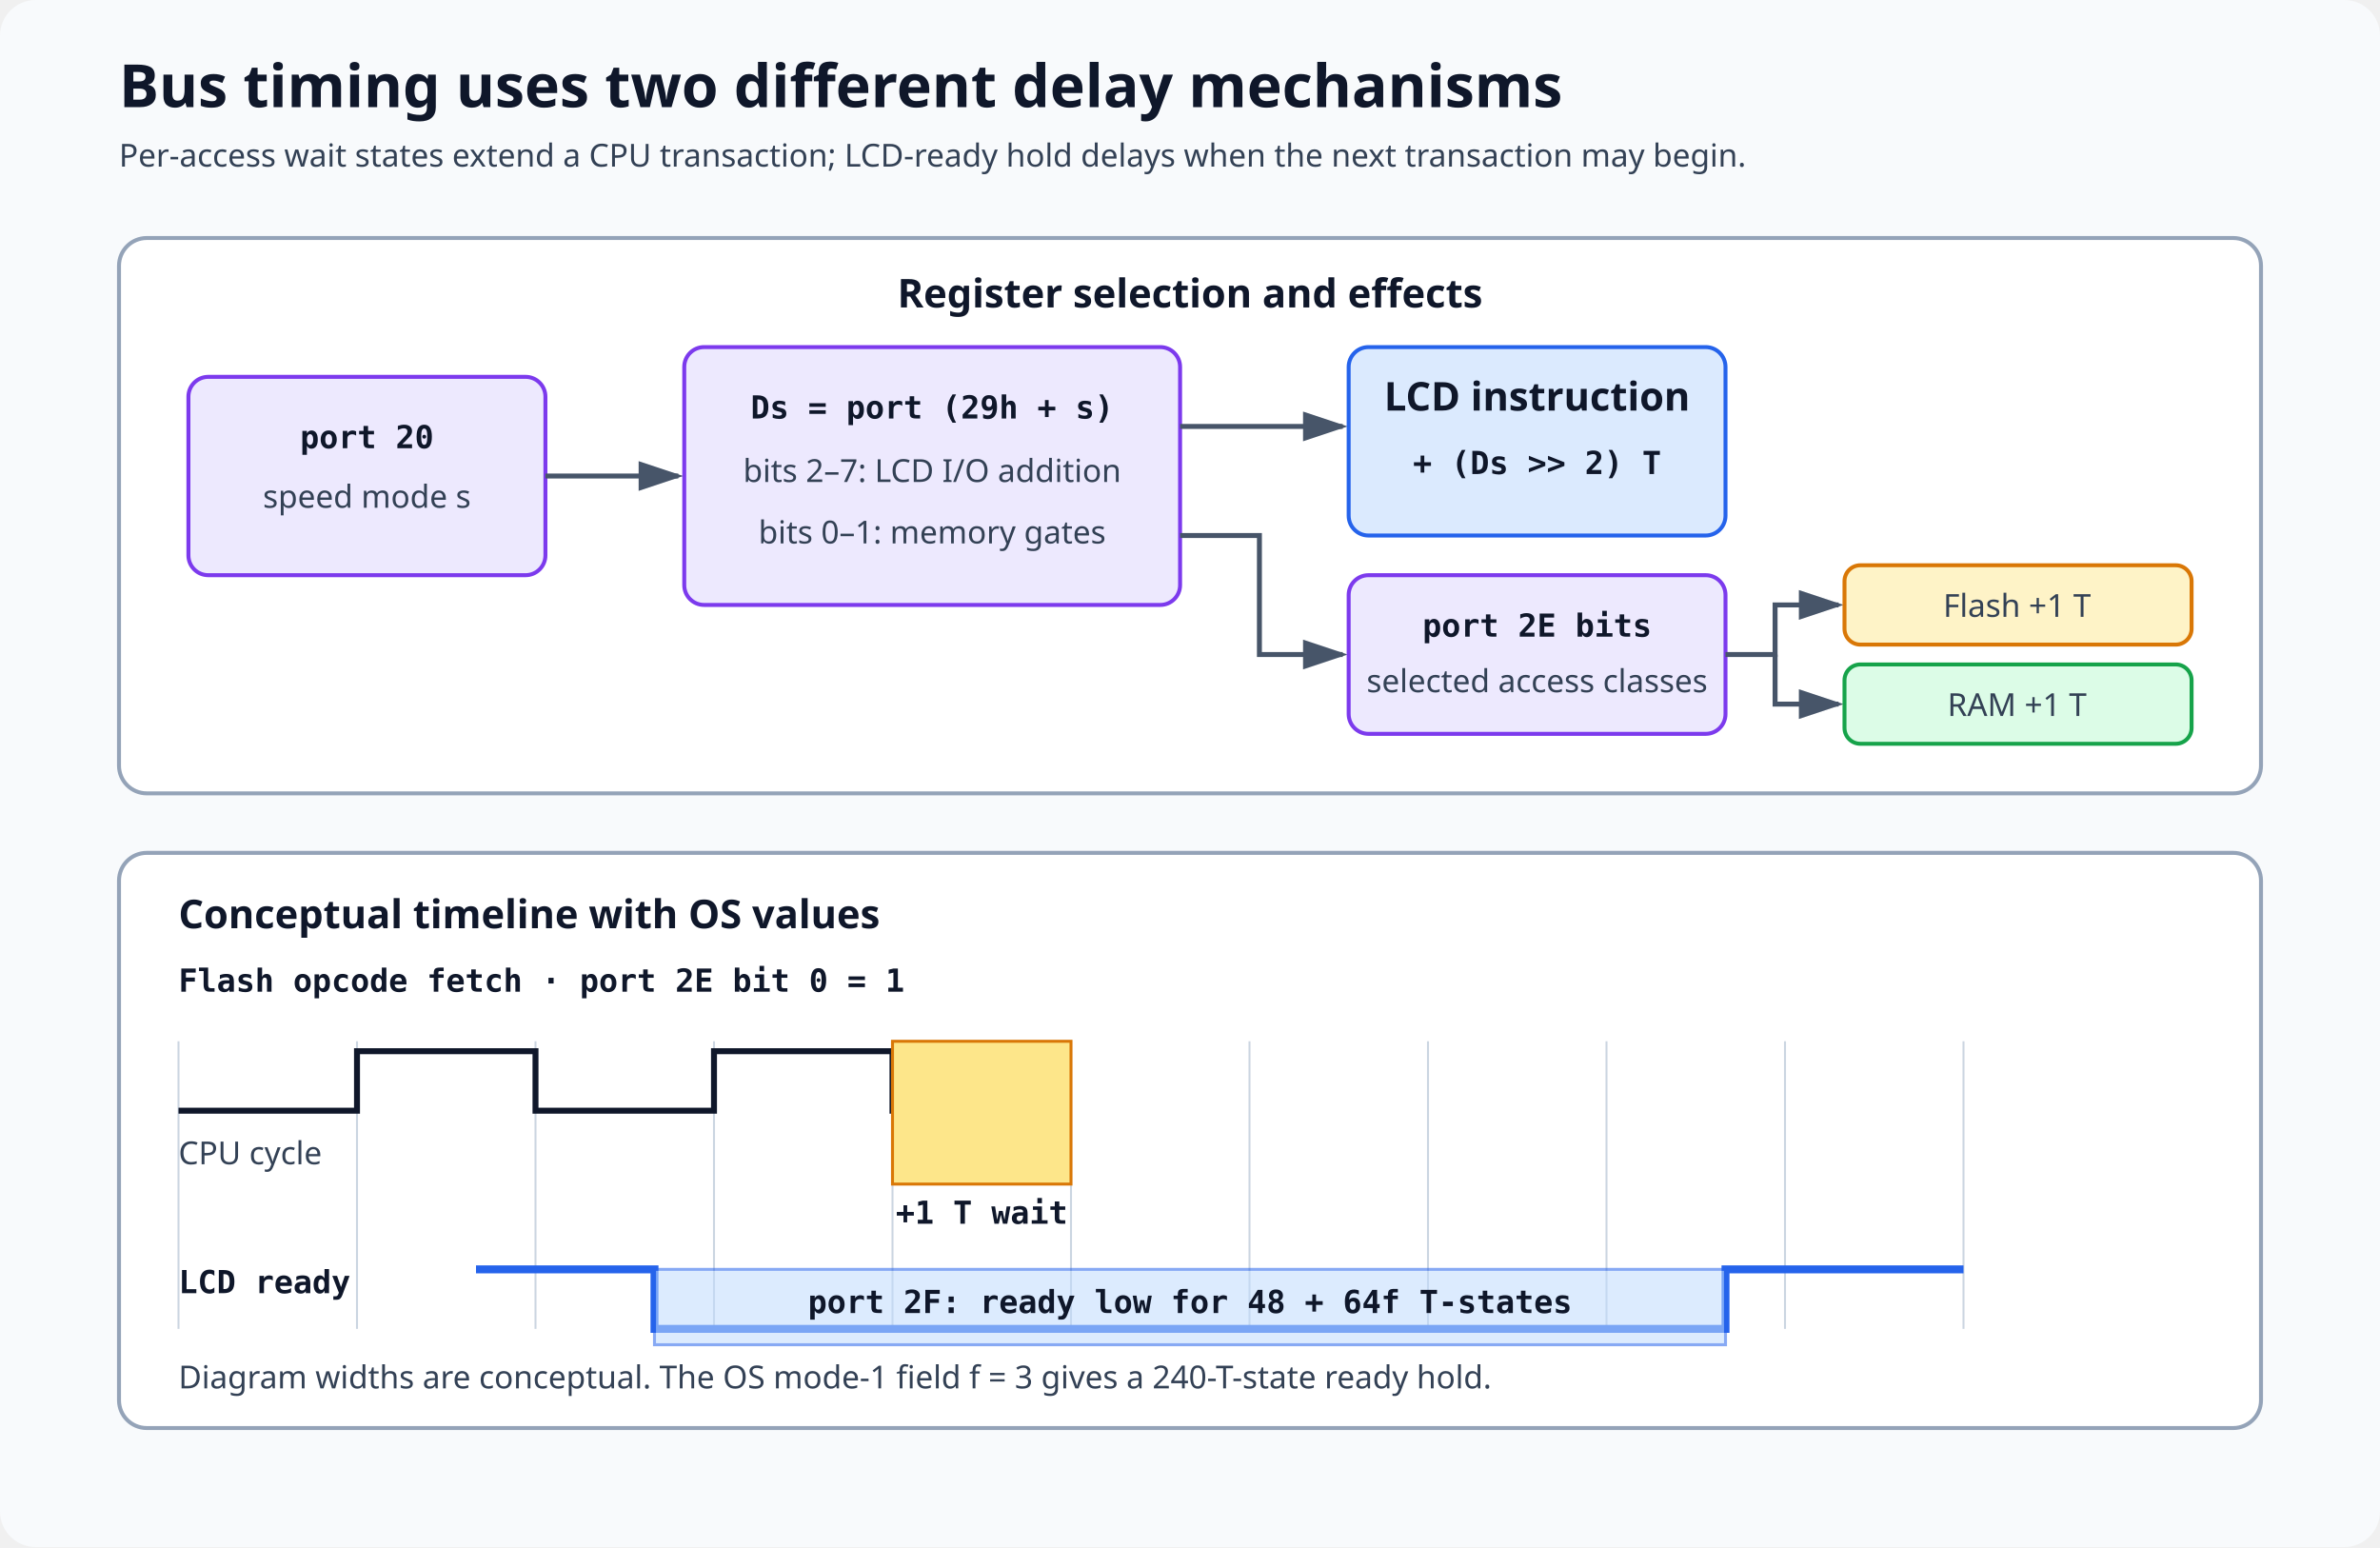
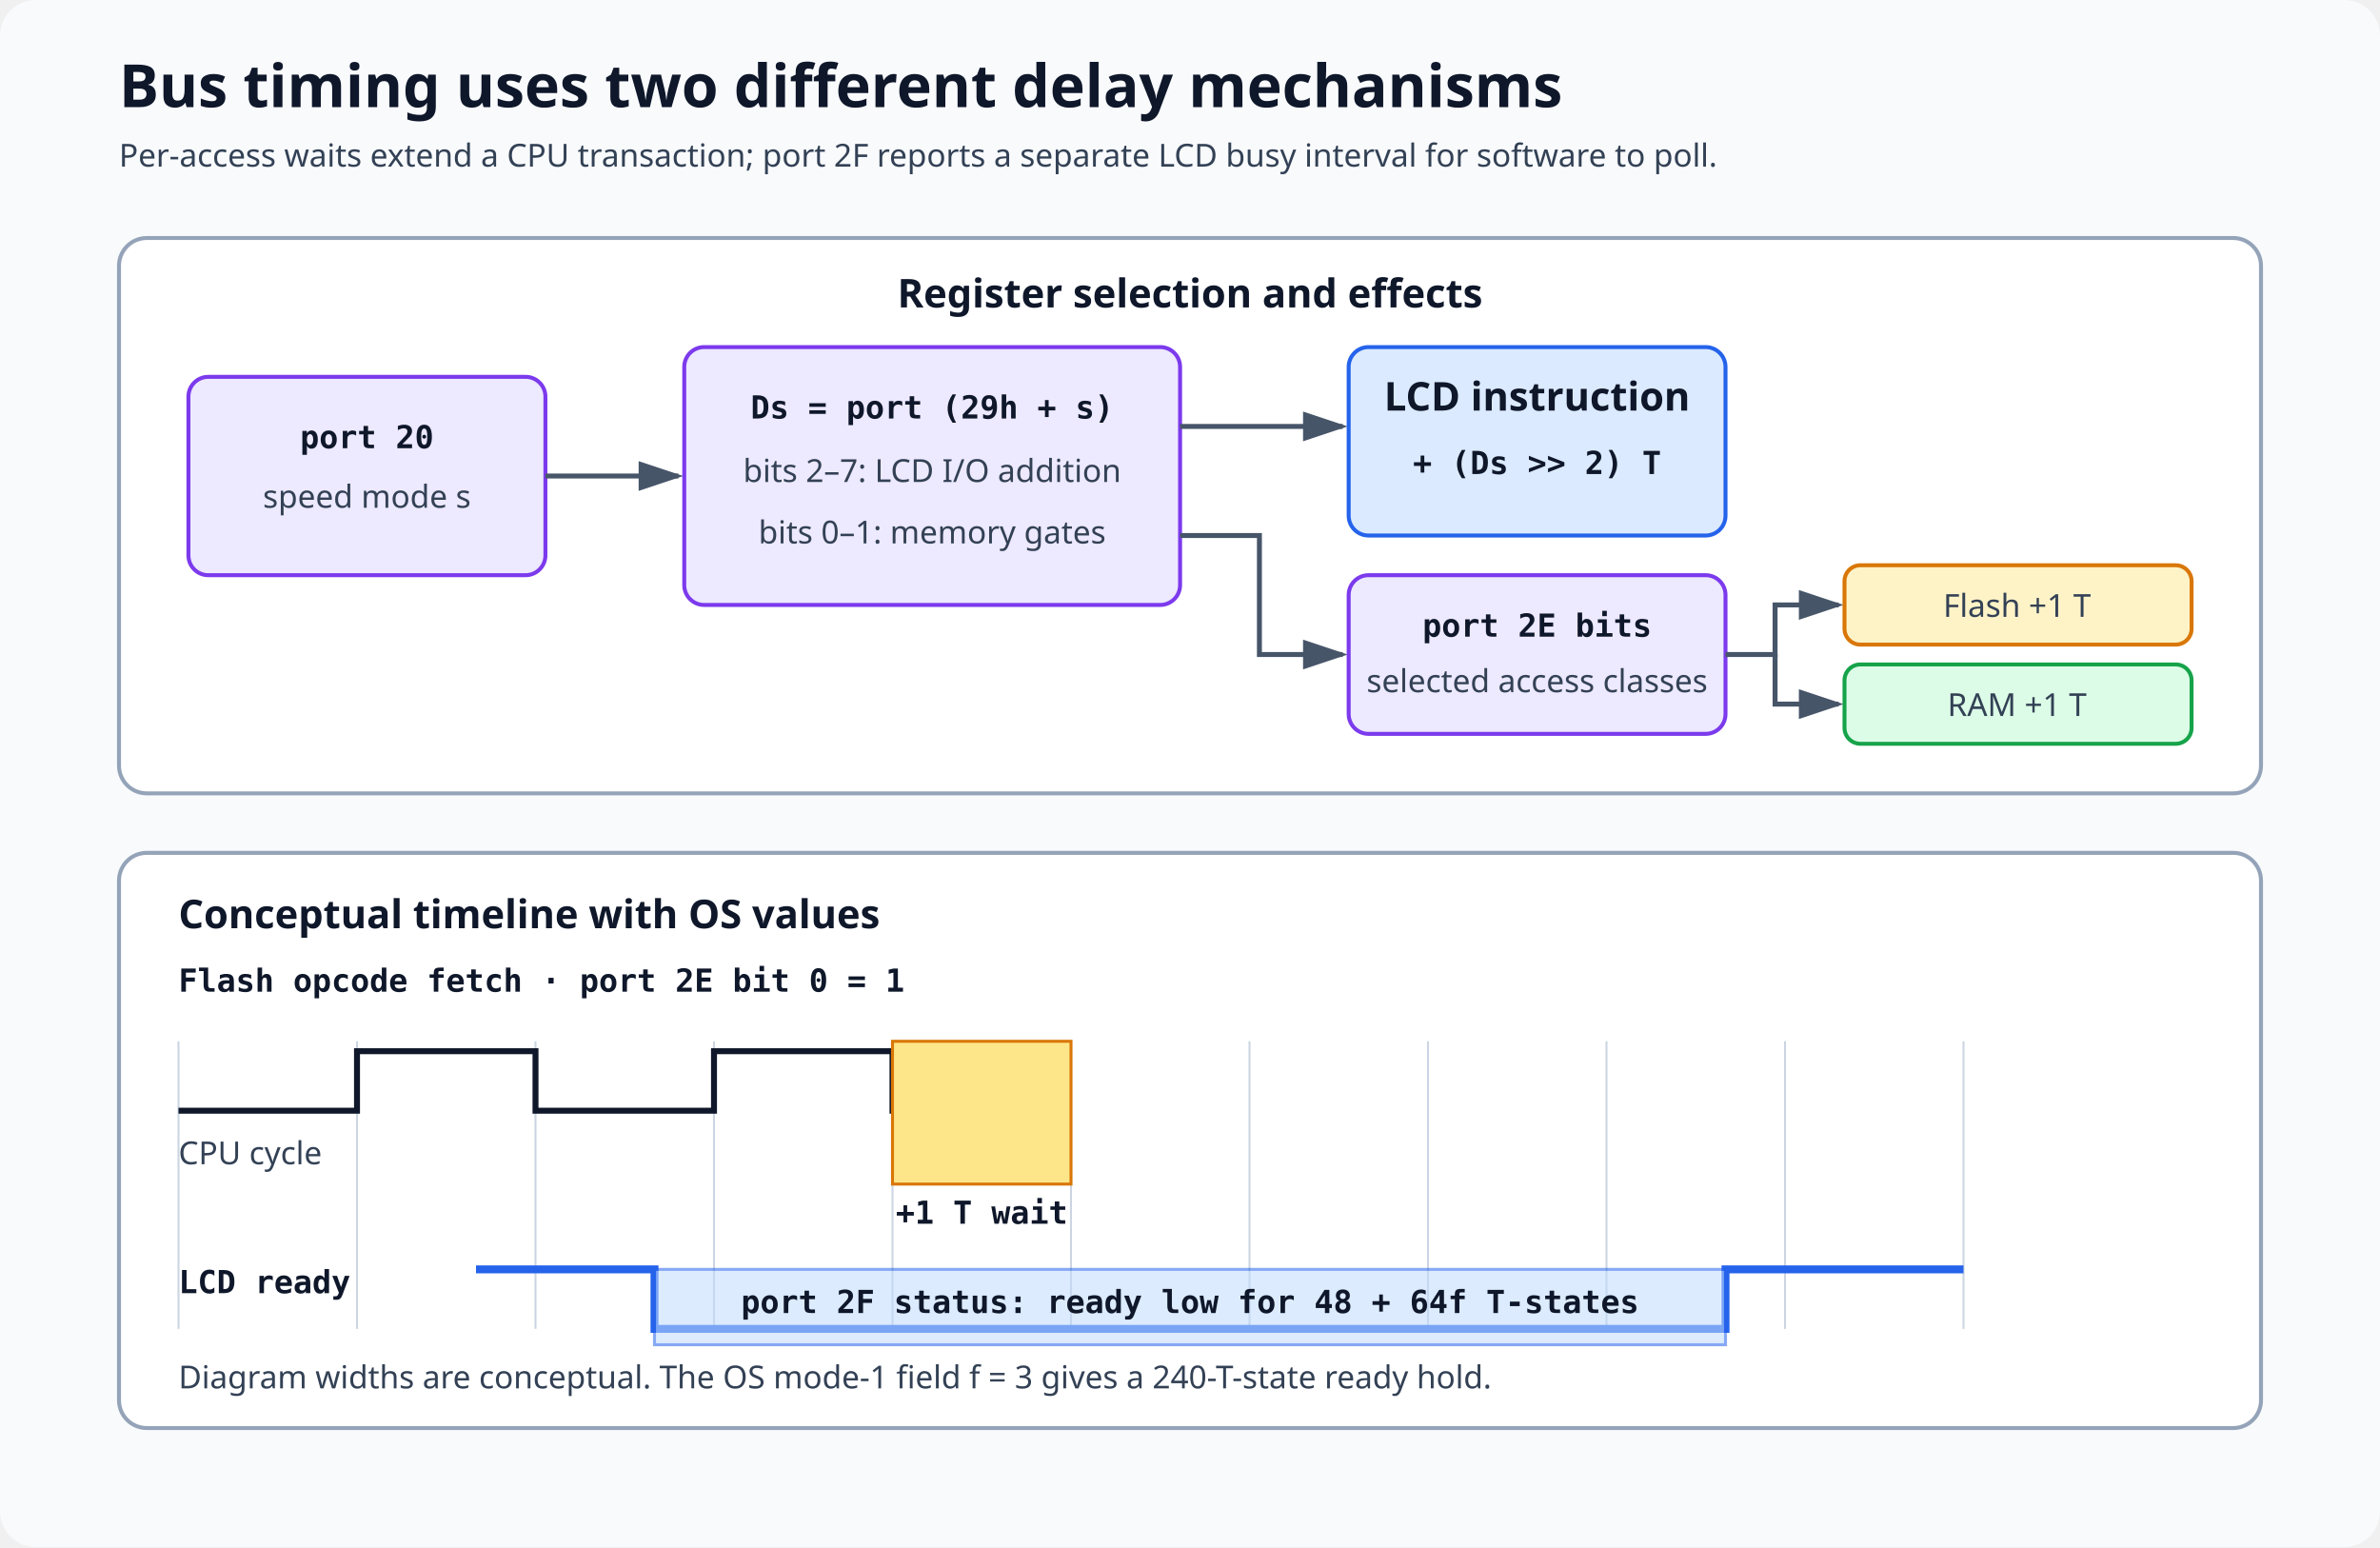
<svg xmlns="http://www.w3.org/2000/svg" width="1200" height="780" viewBox="0 0 1200 780" role="img" aria-labelledby="title desc">
  <defs>
    <style>
      .bg{fill:#f8fafc}.panel{fill:#fff;stroke:#94a3b8;stroke-width:2}.title{fill:#0f172a;font:700 30px system-ui,sans-serif}.head{fill:#0f172a;font:700 20px system-ui,sans-serif}.text{fill:#334155;font:16px system-ui,sans-serif}.mono{fill:#0f172a;font:600 16px ui-monospace,SFMono-Regular,Consolas,monospace}.port{fill:#ede9fe;stroke:#7c3aed;stroke-width:2}.lcd{fill:#dbeafe;stroke:#2563eb;stroke-width:2}.flash{fill:#fef3c7;stroke:#d97706;stroke-width:2}.ram{fill:#dcfce7;stroke:#16a34a;stroke-width:2}.arrow{stroke:#475569;stroke-width:2.5;fill:none;marker-end:url(#arrow)}.wave{stroke:#0f172a;stroke-width:3;fill:none}.grid{stroke:#cbd5e1;stroke-width:1}.wait{fill:#fde68a;stroke:#d97706;stroke-width:1.5}.hold{fill:#bfdbfe;stroke:#2563eb;stroke-width:1.5}.ready{stroke:#2563eb;stroke-width:4;fill:none}
    </style>
    <marker id="arrow" markerWidth="10" markerHeight="10" refX="8" refY="3" orient="auto" markerUnits="strokeWidth">
      <path d="M0,0 L0,6 L9,3 z" fill="#475569" />
    </marker>
  </defs>
  <rect class="bg" width="1200" height="780" rx="18" />
  <text class="title" x="60" y="54">Bus timing uses two different delay mechanisms</text>
-   <text class="text" x="60" y="84">Per-access wait states extend a CPU transaction; LCD-ready hold delays when the next transaction may begin.</text>
+   <text class="text" x="60" y="84">Per-access waits extend a CPU transaction; port 2F reports a separate LCD busy interval for software to poll.</text>
  <rect class="panel" x="60" y="120" width="1080" height="280" rx="14" />
  <text class="head" x="600" y="155" text-anchor="middle">Register selection and effects</text>
  <rect class="port" x="95" y="190" width="180" height="100" rx="10" />
  <text class="mono" x="185" y="226" text-anchor="middle">port 20</text>
  <text class="text" x="185" y="256" text-anchor="middle">speed mode s</text>
  <path class="arrow" d="M275 240 H342" />
  <rect class="port" x="345" y="175" width="250" height="130" rx="10" />
  <text class="mono" x="470" y="211" text-anchor="middle">Ds = port (29h + s)</text>
  <text class="text" x="470" y="243" text-anchor="middle">bits 2–7: LCD I/O addition</text>
  <text class="text" x="470" y="274" text-anchor="middle">bits 0–1: memory gates</text>
  <path class="arrow" d="M595 215 H677" />
  <path class="arrow" d="M595 270 H635 V330 H677" />
  <rect class="lcd" x="680" y="175" width="190" height="95" rx="10" />
  <text class="head" x="775" y="207" text-anchor="middle">LCD instruction</text>
  <text class="mono" x="775" y="239" text-anchor="middle">+ (Ds &gt;&gt; 2) T</text>
  <rect class="port" x="680" y="290" width="190" height="80" rx="10" />
  <text class="mono" x="775" y="321" text-anchor="middle">port 2E bits</text>
  <text class="text" x="775" y="349" text-anchor="middle">selected access classes</text>
  <path class="arrow" d="M870 330 H895 V305 H927" />
  <path class="arrow" d="M895 330 V355 H927" />
  <rect class="flash" x="930" y="285" width="175" height="40" rx="8" />
  <text class="text" x="1017" y="311" text-anchor="middle">Flash +1 T</text>
  <rect class="ram" x="930" y="335" width="175" height="40" rx="8" />
  <text class="text" x="1017" y="361" text-anchor="middle">RAM +1 T</text>
  <rect class="panel" x="60" y="430" width="1080" height="290" rx="14" />
  <text class="head" x="90" y="468">Conceptual timeline with OS values</text>
  <text class="mono" x="90" y="500">Flash opcode fetch · port 2E bit 0 = 1</text>
  <g transform="translate(90 525)">
    <path class="grid" d="M0 0 V145 M90 0 V145 M180 0 V145 M270 0 V145 M360 0 V145 M450 0 V145 M540 0 V145 M630 0 V145 M720 0 V145 M810 0 V145 M900 0 V145" />
    <path class="wave" d="M0 35 H90 V5 H180 V35 H270 V5 H360 V35 H450" />
    <text class="text" x="0" y="62">CPU cycle</text>
    <rect class="wait" x="360" y="0" width="90" height="72" />
    <text class="mono" x="405" y="92" text-anchor="middle">+1 T wait</text>
    <text class="mono" x="0" y="127">LCD ready</text>
    <path class="ready" d="M150 115 H240 V145 H780 V115 H900" />
    <rect class="hold" x="240" y="115" width="540" height="38" opacity="0.55" />
-     <text class="mono" x="510" y="137" text-anchor="middle">port 2F: ready low for 48 + 64f T-states</text>
+     <text class="mono" x="510" y="137" text-anchor="middle">port 2F status: ready low for 48 + 64f T-states</text>
  </g>
  <text class="text" x="90" y="700">Diagram widths are conceptual. The OS mode-1 field f = 3 gives a 240-T-state ready hold.</text>
</svg>
